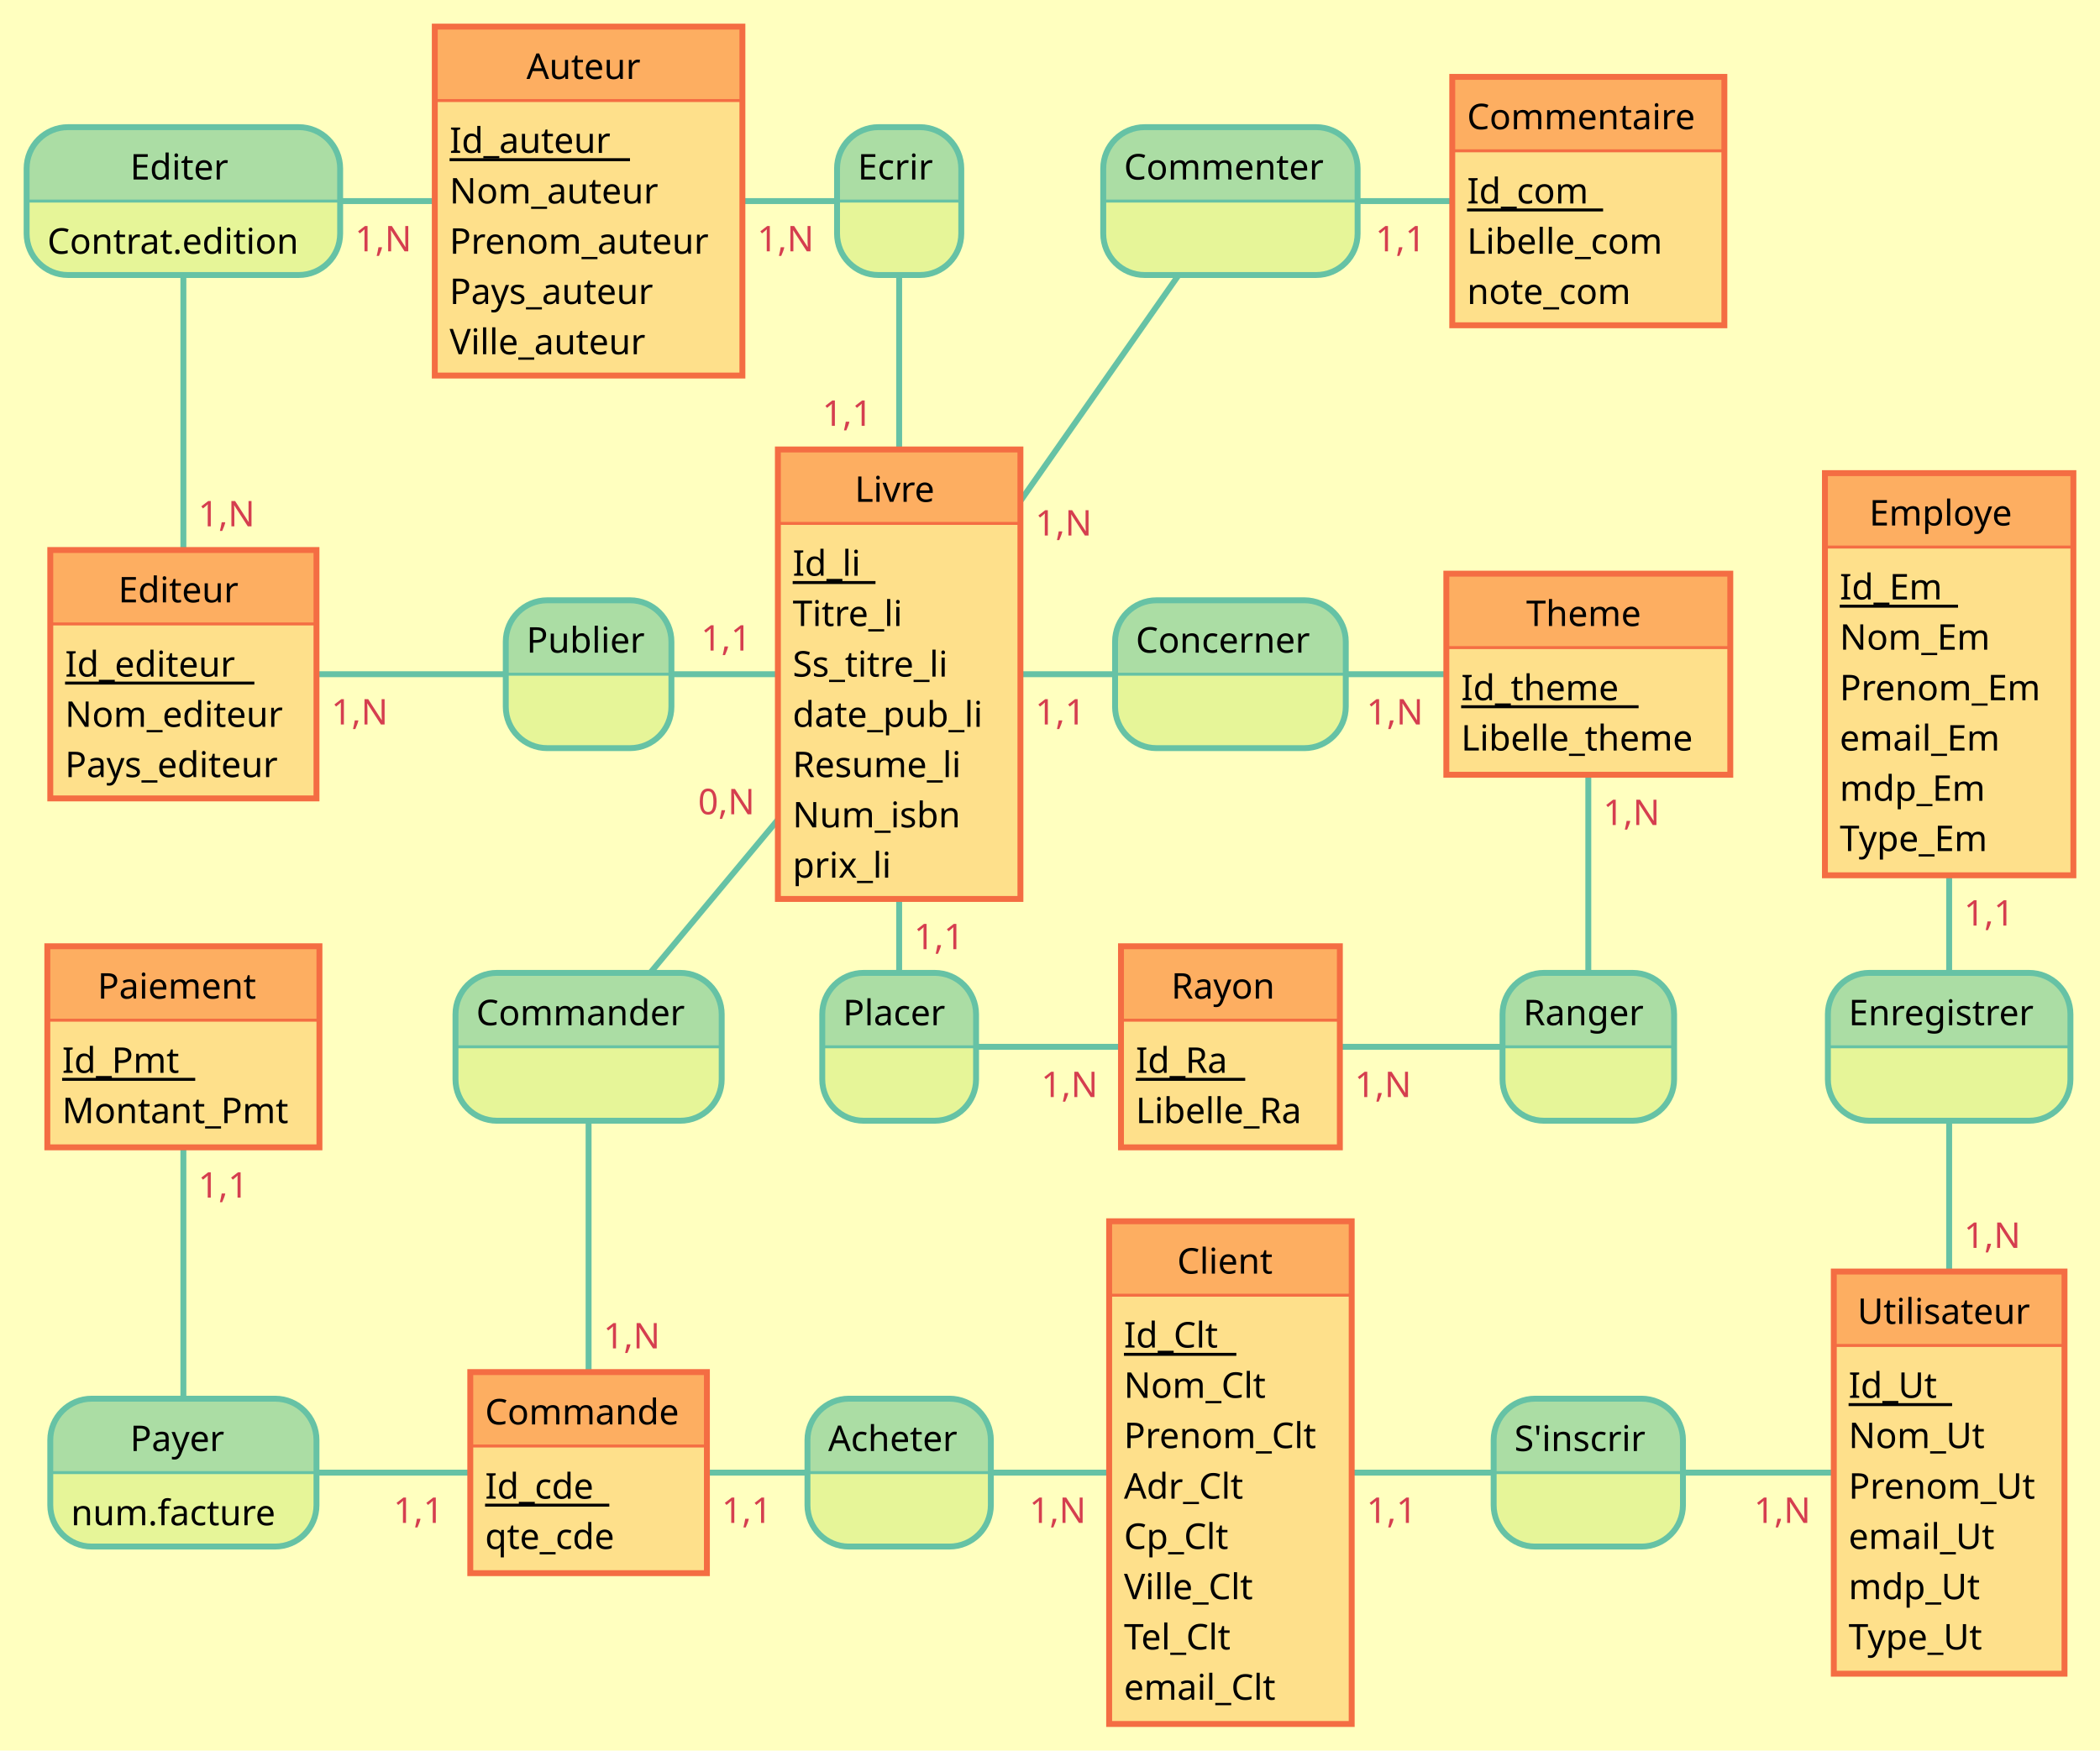
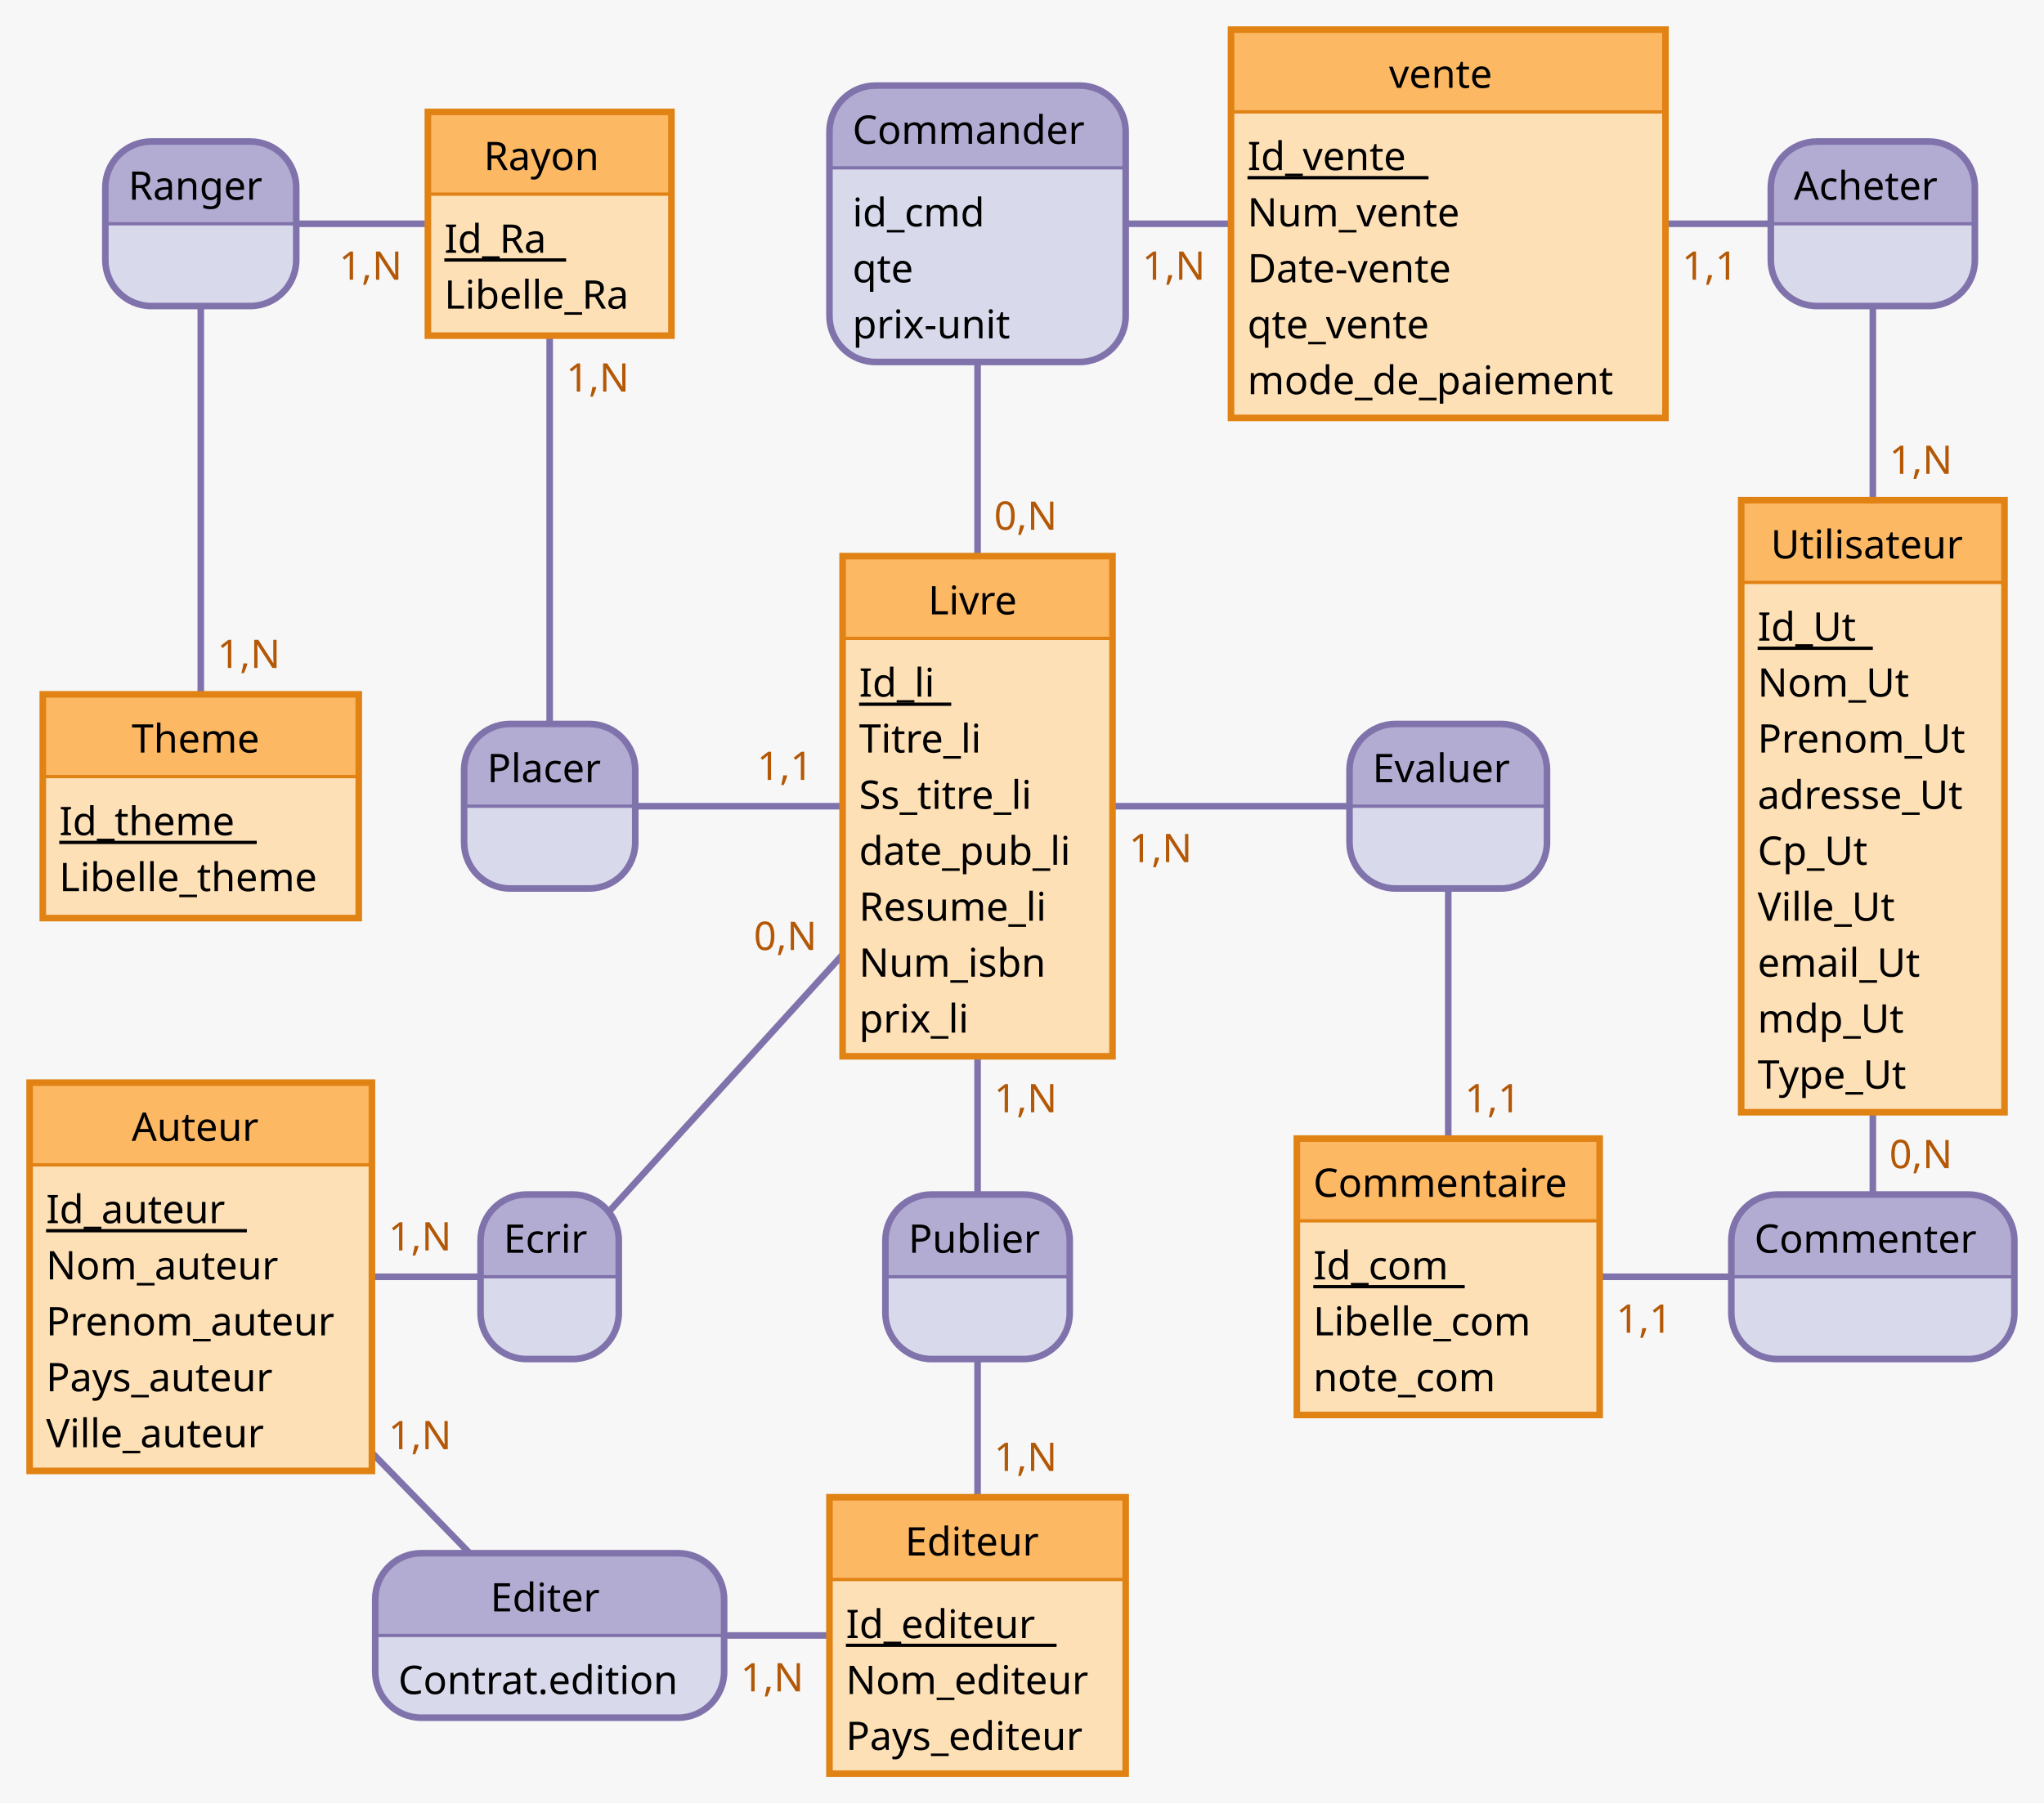
- <svg xmlns="http://www.w3.org/2000/svg" width="710" height="592" view_box="0 0 710 592">\n\n<rect id="frame" x="0" y="0" width="710" height="592" fill="#ffffbf" stroke="none" stroke-width="0" />
-   <line x1="304" y1="228" x2="199" y2="228" stroke="#66c2a5" stroke-width="2" />
-   <text x="237" y="220.0" fill="#d53e4f" font-family="Verdana" font-size="12">1,1</text>
-   <line x1="62" y1="228" x2="199" y2="228" stroke="#66c2a5" stroke-width="2" />
-   <text x="112" y="245.0" fill="#d53e4f" font-family="Verdana" font-size="12">1,N</text>
+ <svg xmlns="http://www.w3.org/2000/svg" width="621" height="548" view_box="0 0 621 548">\n\n<rect id="frame" x="0" y="0" width="621" height="548" fill="#f7f7f7" stroke="none" stroke-width="0" />
+   <line x1="297" y1="245" x2="297" y2="388" stroke="#8073ac" stroke-width="2" />
+   <text x="302.0" y="338" fill="#b35806" font-family="Verdana" font-size="12">1,N</text>
+   <line x1="297" y1="497" x2="297" y2="388" stroke="#8073ac" stroke-width="2" />
+   <text x="302.0" y="447" fill="#b35806" font-family="Verdana" font-size="12">1,N</text>
  <g id="association-Publier">
-     <path d="M 213 203 a 14 14 90 0 1 14 14 V 228 h -56 V 217 a 14 14 90 0 1 14 -14" fill="#abdda4" stroke="#abdda4" stroke-width="0" />
-     <path d="M 227 228.0 v 11 a 14 14 90 0 1 -14 14 H 185 a 14 14 90 0 1 -14 -14 V 228.0 H 56" fill="#e6f598" stroke="#e6f598" stroke-width="0" />
-     <rect x="171" y="203" width="56" height="50" fill="none" rx="14" stroke="#66c2a5" stroke-width="2" />
-     <line x1="171" y1="228" x2="227" y2="228" stroke="#66c2a5" stroke-width="1" />
-     <text x="178" y="220.7" fill="#000000" font-family="Verdana" font-size="12">Publier</text>
-   </g>
-   <line x1="416" y1="498" x2="304" y2="498" stroke="#66c2a5" stroke-width="2" />
-   <text x="348" y="515.0" fill="#d53e4f" font-family="Verdana" font-size="12">1,N</text>
-   <line x1="199" y1="498" x2="304" y2="498" stroke="#66c2a5" stroke-width="2" />
-   <text x="244" y="515.0" fill="#d53e4f" font-family="Verdana" font-size="12">1,1</text>
+     <path d="M 311 363 a 14 14 90 0 1 14 14 V 388 h -56 V 377 a 14 14 90 0 1 14 -14" fill="#b2abd2" stroke="#b2abd2" stroke-width="0" />
+     <path d="M 325 388.0 v 11 a 14 14 90 0 1 -14 14 H 283 a 14 14 90 0 1 -14 -14 V 388.0 H 56" fill="#d8daeb" stroke="#d8daeb" stroke-width="0" />
+     <rect x="269" y="363" width="56" height="50" fill="none" rx="14" stroke="#8073ac" stroke-width="2" />
+     <line x1="269" y1="388" x2="325" y2="388" stroke="#8073ac" stroke-width="1" />
+     <text x="276" y="380.7" fill="#000000" font-family="Verdana" font-size="12">Publier</text>
+   </g>
+   <line x1="569" y1="245" x2="569" y2="68" stroke="#8073ac" stroke-width="2" />
+   <text x="574.0" y="144" fill="#b35806" font-family="Verdana" font-size="12">1,N</text>
+   <line x1="440" y1="68" x2="569" y2="68" stroke="#8073ac" stroke-width="2" />
+   <text x="511" y="85.0" fill="#b35806" font-family="Verdana" font-size="12">1,1</text>
  <g id="association-Acheter">
-     <path d="M 321 473 a 14 14 90 0 1 14 14 V 498 h -62 V 487 a 14 14 90 0 1 14 -14" fill="#abdda4" stroke="#abdda4" stroke-width="0" />
-     <path d="M 335 498.0 v 11 a 14 14 90 0 1 -14 14 H 287 a 14 14 90 0 1 -14 -14 V 498.0 H 62" fill="#e6f598" stroke="#e6f598" stroke-width="0" />
-     <rect x="273" y="473" width="62" height="50" fill="none" rx="14" stroke="#66c2a5" stroke-width="2" />
-     <line x1="273" y1="498" x2="335" y2="498" stroke="#66c2a5" stroke-width="1" />
-     <text x="280" y="490.7" fill="#000000" font-family="Verdana" font-size="12">Acheter</text>
-   </g>
-   <line x1="62" y1="354" x2="62" y2="498" stroke="#66c2a5" stroke-width="2" />
-   <text x="67.0" y="405" fill="#d53e4f" font-family="Verdana" font-size="12">1,1</text>
-   <line x1="199" y1="498" x2="62" y2="498" stroke="#66c2a5" stroke-width="2" />
-   <text x="133" y="515.0" fill="#d53e4f" font-family="Verdana" font-size="12">1,1</text>
-   <g id="association-Payer">
-     <path d="M 93 473 a 14 14 90 0 1 14 14 V 498 h -90 V 487 a 14 14 90 0 1 14 -14" fill="#abdda4" stroke="#abdda4" stroke-width="0" />
-     <path d="M 107 498.0 v 11 a 14 14 90 0 1 -14 14 H 31 a 14 14 90 0 1 -14 -14 V 498.0 H 90" fill="#e6f598" stroke="#e6f598" stroke-width="0" />
-     <rect x="17" y="473" width="90" height="50" fill="none" rx="14" stroke="#66c2a5" stroke-width="2" />
-     <line x1="17" y1="498" x2="107" y2="498" stroke="#66c2a5" stroke-width="1" />
-     <text x="44" y="490.7" fill="#000000" font-family="Verdana" font-size="12">Payer</text>
-     <text x="24" y="515.8" fill="#000000" font-family="Verdana" font-size="12">num.facture</text>
-   </g>
-   <line x1="304" y1="228" x2="304" y2="354" stroke="#66c2a5" stroke-width="2" />
-   <text x="309.0" y="321" fill="#d53e4f" font-family="Verdana" font-size="12">1,1</text>
-   <line x1="416" y1="354" x2="304" y2="354" stroke="#66c2a5" stroke-width="2" />
-   <text x="352" y="371.0" fill="#d53e4f" font-family="Verdana" font-size="12">1,N</text>
+     <path d="M 586 43 a 14 14 90 0 1 14 14 V 68 h -62 V 57 a 14 14 90 0 1 14 -14" fill="#b2abd2" stroke="#b2abd2" stroke-width="0" />
+     <path d="M 600 68.0 v 11 a 14 14 90 0 1 -14 14 H 552 a 14 14 90 0 1 -14 -14 V 68.0 H 62" fill="#d8daeb" stroke="#d8daeb" stroke-width="0" />
+     <rect x="538" y="43" width="62" height="50" fill="none" rx="14" stroke="#8073ac" stroke-width="2" />
+     <line x1="538" y1="68" x2="600" y2="68" stroke="#8073ac" stroke-width="1" />
+     <text x="545" y="60.7" fill="#000000" font-family="Verdana" font-size="12">Acheter</text>
+   </g>
+   <line x1="440" y1="388" x2="440" y2="245" stroke="#8073ac" stroke-width="2" />
+   <text x="445.0" y="338" fill="#b35806" font-family="Verdana" font-size="12">1,1</text>
+   <line x1="297" y1="245" x2="440" y2="245" stroke="#8073ac" stroke-width="2" />
+   <text x="343" y="262.0" fill="#b35806" font-family="Verdana" font-size="12">1,N</text>
+   <g id="association-Evaluer">
+     <path d="M 456 220 a 14 14 90 0 1 14 14 V 245 h -60 V 234 a 14 14 90 0 1 14 -14" fill="#b2abd2" stroke="#b2abd2" stroke-width="0" />
+     <path d="M 470 245.0 v 11 a 14 14 90 0 1 -14 14 H 424 a 14 14 90 0 1 -14 -14 V 245.0 H 60" fill="#d8daeb" stroke="#d8daeb" stroke-width="0" />
+     <rect x="410" y="220" width="60" height="50" fill="none" rx="14" stroke="#8073ac" stroke-width="2" />
+     <line x1="410" y1="245" x2="470" y2="245" stroke="#8073ac" stroke-width="1" />
+     <text x="417" y="237.7" fill="#000000" font-family="Verdana" font-size="12">Evaluer</text>
+   </g>
+   <line x1="297" y1="245" x2="167" y2="245" stroke="#8073ac" stroke-width="2" />
+   <text x="230" y="237.0" fill="#b35806" font-family="Verdana" font-size="12">1,1</text>
+   <line x1="167" y1="68" x2="167" y2="245" stroke="#8073ac" stroke-width="2" />
+   <text x="172.0" y="119" fill="#b35806" font-family="Verdana" font-size="12">1,N</text>
  <g id="association-Placer">
-     <path d="M 316 329 a 14 14 90 0 1 14 14 V 354 h -52 V 343 a 14 14 90 0 1 14 -14" fill="#abdda4" stroke="#abdda4" stroke-width="0" />
-     <path d="M 330 354.0 v 11 a 14 14 90 0 1 -14 14 H 292 a 14 14 90 0 1 -14 -14 V 354.0 H 52" fill="#e6f598" stroke="#e6f598" stroke-width="0" />
-     <rect x="278" y="329" width="52" height="50" fill="none" rx="14" stroke="#66c2a5" stroke-width="2" />
-     <line x1="278" y1="354" x2="330" y2="354" stroke="#66c2a5" stroke-width="1" />
-     <text x="285" y="346.7" fill="#000000" font-family="Verdana" font-size="12">Placer</text>
-   </g>
-   <line x1="537" y1="68" x2="416" y2="68" stroke="#66c2a5" stroke-width="2" />
-   <text x="465" y="85.0" fill="#d53e4f" font-family="Verdana" font-size="12">1,1</text>
-   <line x1="304" y1="228" x2="416" y2="68" stroke="#66c2a5" stroke-width="2" />
-   <text x="350" y="181.095" fill="#d53e4f" font-family="Verdana" font-size="12">1,N</text>
+     <path d="M 179 220 a 14 14 90 0 1 14 14 V 245 h -52 V 234 a 14 14 90 0 1 14 -14" fill="#b2abd2" stroke="#b2abd2" stroke-width="0" />
+     <path d="M 193 245.0 v 11 a 14 14 90 0 1 -14 14 H 155 a 14 14 90 0 1 -14 -14 V 245.0 H 52" fill="#d8daeb" stroke="#d8daeb" stroke-width="0" />
+     <rect x="141" y="220" width="52" height="50" fill="none" rx="14" stroke="#8073ac" stroke-width="2" />
+     <line x1="141" y1="245" x2="193" y2="245" stroke="#8073ac" stroke-width="1" />
+     <text x="148" y="237.7" fill="#000000" font-family="Verdana" font-size="12">Placer</text>
+   </g>
+   <line x1="297" y1="245" x2="297" y2="68" stroke="#8073ac" stroke-width="2" />
+   <text x="302.0" y="161" fill="#b35806" font-family="Verdana" font-size="12">0,N</text>
+   <line x1="440" y1="68" x2="297" y2="68" stroke="#8073ac" stroke-width="2" />
+   <text x="347" y="85.0" fill="#b35806" font-family="Verdana" font-size="12">1,N</text>
+   <g id="association-Commander">
+     <path d="M 328 26 a 14 14 90 0 1 14 14 V 51 h -90 V 40 a 14 14 90 0 1 14 -14" fill="#b2abd2" stroke="#b2abd2" stroke-width="0" />
+     <path d="M 342 51.0 v 45 a 14 14 90 0 1 -14 14 H 266 a 14 14 90 0 1 -14 -14 V 51.0 H 90" fill="#d8daeb" stroke="#d8daeb" stroke-width="0" />
+     <rect x="252" y="26" width="90" height="84" fill="none" rx="14" stroke="#8073ac" stroke-width="2" />
+     <line x1="252" y1="51" x2="342" y2="51" stroke="#8073ac" stroke-width="1" />
+     <text x="259" y="43.7" fill="#000000" font-family="Verdana" font-size="12">Commander</text>
+     <text x="259" y="68.8" fill="#000000" font-family="Verdana" font-size="12">id_cmd</text>
+     <text x="259" y="85.8" fill="#000000" font-family="Verdana" font-size="12">qte</text>
+     <text x="259" y="102.8" fill="#000000" font-family="Verdana" font-size="12">prix-unit</text>
+   </g>
+   <line x1="61" y1="245" x2="61" y2="68" stroke="#8073ac" stroke-width="2" />
+   <text x="66.0" y="203" fill="#b35806" font-family="Verdana" font-size="12">1,N</text>
+   <line x1="167" y1="68" x2="61" y2="68" stroke="#8073ac" stroke-width="2" />
+   <text x="103" y="85.0" fill="#b35806" font-family="Verdana" font-size="12">1,N</text>
+   <g id="association-Ranger">
+     <path d="M 76 43 a 14 14 90 0 1 14 14 V 68 h -58 V 57 a 14 14 90 0 1 14 -14" fill="#b2abd2" stroke="#b2abd2" stroke-width="0" />
+     <path d="M 90 68.0 v 11 a 14 14 90 0 1 -14 14 H 46 a 14 14 90 0 1 -14 -14 V 68.0 H 58" fill="#d8daeb" stroke="#d8daeb" stroke-width="0" />
+     <rect x="32" y="43" width="58" height="50" fill="none" rx="14" stroke="#8073ac" stroke-width="2" />
+     <line x1="32" y1="68" x2="90" y2="68" stroke="#8073ac" stroke-width="1" />
+     <text x="39" y="60.7" fill="#000000" font-family="Verdana" font-size="12">Ranger</text>
+   </g>
+   <line x1="440" y1="388" x2="569" y2="388" stroke="#8073ac" stroke-width="2" />
+   <text x="491" y="405.0" fill="#b35806" font-family="Verdana" font-size="12">1,1</text>
+   <line x1="569" y1="245" x2="569" y2="388" stroke="#8073ac" stroke-width="2" />
+   <text x="574.0" y="355" fill="#b35806" font-family="Verdana" font-size="12">0,N</text>
  <g id="association-Commenter">
-     <path d="M 445 43 a 14 14 90 0 1 14 14 V 68 h -86 V 57 a 14 14 90 0 1 14 -14" fill="#abdda4" stroke="#abdda4" stroke-width="0" />
-     <path d="M 459 68.0 v 11 a 14 14 90 0 1 -14 14 H 387 a 14 14 90 0 1 -14 -14 V 68.0 H 86" fill="#e6f598" stroke="#e6f598" stroke-width="0" />
-     <rect x="373" y="43" width="86" height="50" fill="none" rx="14" stroke="#66c2a5" stroke-width="2" />
-     <line x1="373" y1="68" x2="459" y2="68" stroke="#66c2a5" stroke-width="1" />
-     <text x="380" y="60.7" fill="#000000" font-family="Verdana" font-size="12">Commenter</text>
-   </g>
-   <line x1="304" y1="228" x2="199" y2="354" stroke="#66c2a5" stroke-width="2" />
-   <text x="236" y="275.366" fill="#d53e4f" font-family="Verdana" font-size="12">0,N</text>
-   <line x1="199" y1="498" x2="199" y2="354" stroke="#66c2a5" stroke-width="2" />
-   <text x="204.0" y="456" fill="#d53e4f" font-family="Verdana" font-size="12">1,N</text>
-   <g id="association-Commander">
-     <path d="M 230 329 a 14 14 90 0 1 14 14 V 354 h -90 V 343 a 14 14 90 0 1 14 -14" fill="#abdda4" stroke="#abdda4" stroke-width="0" />
-     <path d="M 244 354.0 v 11 a 14 14 90 0 1 -14 14 H 168 a 14 14 90 0 1 -14 -14 V 354.0 H 90" fill="#e6f598" stroke="#e6f598" stroke-width="0" />
-     <rect x="154" y="329" width="90" height="50" fill="none" rx="14" stroke="#66c2a5" stroke-width="2" />
-     <line x1="154" y1="354" x2="244" y2="354" stroke="#66c2a5" stroke-width="1" />
-     <text x="161" y="346.7" fill="#000000" font-family="Verdana" font-size="12">Commander</text>
-   </g>
-   <line x1="537" y1="228" x2="537" y2="354" stroke="#66c2a5" stroke-width="2" />
-   <text x="542.0" y="279" fill="#d53e4f" font-family="Verdana" font-size="12">1,N</text>
-   <line x1="416" y1="354" x2="537" y2="354" stroke="#66c2a5" stroke-width="2" />
-   <text x="458" y="371.0" fill="#d53e4f" font-family="Verdana" font-size="12">1,N</text>
-   <g id="association-Ranger">
-     <path d="M 552 329 a 14 14 90 0 1 14 14 V 354 h -58 V 343 a 14 14 90 0 1 14 -14" fill="#abdda4" stroke="#abdda4" stroke-width="0" />
-     <path d="M 566 354.0 v 11 a 14 14 90 0 1 -14 14 H 522 a 14 14 90 0 1 -14 -14 V 354.0 H 58" fill="#e6f598" stroke="#e6f598" stroke-width="0" />
-     <rect x="508" y="329" width="58" height="50" fill="none" rx="14" stroke="#66c2a5" stroke-width="2" />
-     <line x1="508" y1="354" x2="566" y2="354" stroke="#66c2a5" stroke-width="1" />
-     <text x="515" y="346.7" fill="#000000" font-family="Verdana" font-size="12">Ranger</text>
-   </g>
-   <line x1="416" y1="498" x2="537" y2="498" stroke="#66c2a5" stroke-width="2" />
-   <text x="462" y="515.0" fill="#d53e4f" font-family="Verdana" font-size="12">1,1</text>
-   <line x1="659" y1="498" x2="537" y2="498" stroke="#66c2a5" stroke-width="2" />
-   <text x="593" y="515.0" fill="#d53e4f" font-family="Verdana" font-size="12">1,N</text>
-   <g id="association-S'inscrir">
-     <path d="M 555 473 a 14 14 90 0 1 14 14 V 498 h -64 V 487 a 14 14 90 0 1 14 -14" fill="#abdda4" stroke="#abdda4" stroke-width="0" />
-     <path d="M 569 498.0 v 11 a 14 14 90 0 1 -14 14 H 519 a 14 14 90 0 1 -14 -14 V 498.0 H 64" fill="#e6f598" stroke="#e6f598" stroke-width="0" />
-     <rect x="505" y="473" width="64" height="50" fill="none" rx="14" stroke="#66c2a5" stroke-width="2" />
-     <line x1="505" y1="498" x2="569" y2="498" stroke="#66c2a5" stroke-width="1" />
-     <text x="512" y="490.7" fill="#000000" font-family="Verdana" font-size="12">S'inscrir</text>
-   </g>
-   <line x1="199" y1="68" x2="304" y2="68" stroke="#66c2a5" stroke-width="2" />
-   <text x="256" y="85.0" fill="#d53e4f" font-family="Verdana" font-size="12">1,N</text>
-   <line x1="304" y1="228" x2="304" y2="68" stroke="#66c2a5" stroke-width="2" />
-   <text x="278.0" y="144" fill="#d53e4f" font-family="Verdana" font-size="12">1,1</text>
+     <path d="M 598 363 a 14 14 90 0 1 14 14 V 388 h -86 V 377 a 14 14 90 0 1 14 -14" fill="#b2abd2" stroke="#b2abd2" stroke-width="0" />
+     <path d="M 612 388.0 v 11 a 14 14 90 0 1 -14 14 H 540 a 14 14 90 0 1 -14 -14 V 388.0 H 86" fill="#d8daeb" stroke="#d8daeb" stroke-width="0" />
+     <rect x="526" y="363" width="86" height="50" fill="none" rx="14" stroke="#8073ac" stroke-width="2" />
+     <line x1="526" y1="388" x2="612" y2="388" stroke="#8073ac" stroke-width="1" />
+     <text x="533" y="380.7" fill="#000000" font-family="Verdana" font-size="12">Commenter</text>
+   </g>
+   <line x1="61" y1="388" x2="167" y2="388" stroke="#8073ac" stroke-width="2" />
+   <text x="118" y="380.0" fill="#b35806" font-family="Verdana" font-size="12">1,N</text>
+   <line x1="297" y1="245" x2="167" y2="388" stroke="#8073ac" stroke-width="2" />
+   <text x="229" y="288.695" fill="#b35806" font-family="Verdana" font-size="12">0,N</text>
  <g id="association-Ecrir">
-     <path d="M 311 43 a 14 14 90 0 1 14 14 V 68 h -42 V 57 a 14 14 90 0 1 14 -14" fill="#abdda4" stroke="#abdda4" stroke-width="0" />
-     <path d="M 325 68.0 v 11 a 14 14 90 0 1 -14 14 H 297 a 14 14 90 0 1 -14 -14 V 68.0 H 42" fill="#e6f598" stroke="#e6f598" stroke-width="0" />
-     <rect x="283" y="43" width="42" height="50" fill="none" rx="14" stroke="#66c2a5" stroke-width="2" />
-     <line x1="283" y1="68" x2="325" y2="68" stroke="#66c2a5" stroke-width="1" />
-     <text x="290" y="60.7" fill="#000000" font-family="Verdana" font-size="12">Ecrir</text>
-   </g>
-   <line x1="62" y1="228" x2="62" y2="68" stroke="#66c2a5" stroke-width="2" />
-   <text x="67.0" y="178" fill="#d53e4f" font-family="Verdana" font-size="12">1,N</text>
-   <line x1="199" y1="68" x2="62" y2="68" stroke="#66c2a5" stroke-width="2" />
-   <text x="120" y="85.0" fill="#d53e4f" font-family="Verdana" font-size="12">1,N</text>
+     <path d="M 174 363 a 14 14 90 0 1 14 14 V 388 h -42 V 377 a 14 14 90 0 1 14 -14" fill="#b2abd2" stroke="#b2abd2" stroke-width="0" />
+     <path d="M 188 388.0 v 11 a 14 14 90 0 1 -14 14 H 160 a 14 14 90 0 1 -14 -14 V 388.0 H 42" fill="#d8daeb" stroke="#d8daeb" stroke-width="0" />
+     <rect x="146" y="363" width="42" height="50" fill="none" rx="14" stroke="#8073ac" stroke-width="2" />
+     <line x1="146" y1="388" x2="188" y2="388" stroke="#8073ac" stroke-width="1" />
+     <text x="153" y="380.7" fill="#000000" font-family="Verdana" font-size="12">Ecrir</text>
+   </g>
+   <line x1="297" y1="497" x2="167" y2="497" stroke="#8073ac" stroke-width="2" />
+   <text x="225" y="514.0" fill="#b35806" font-family="Verdana" font-size="12">1,N</text>
+   <line x1="61" y1="388" x2="167" y2="497" stroke="#8073ac" stroke-width="2" />
+   <text x="118" y="440.403" fill="#b35806" font-family="Verdana" font-size="12">1,N</text>
  <g id="association-Editer">
-     <path d="M 101 43 a 14 14 90 0 1 14 14 V 68 h -106 V 57 a 14 14 90 0 1 14 -14" fill="#abdda4" stroke="#abdda4" stroke-width="0" />
-     <path d="M 115 68.0 v 11 a 14 14 90 0 1 -14 14 H 23 a 14 14 90 0 1 -14 -14 V 68.0 H 106" fill="#e6f598" stroke="#e6f598" stroke-width="0" />
-     <rect x="9" y="43" width="106" height="50" fill="none" rx="14" stroke="#66c2a5" stroke-width="2" />
-     <line x1="9" y1="68" x2="115" y2="68" stroke="#66c2a5" stroke-width="1" />
-     <text x="44" y="60.7" fill="#000000" font-family="Verdana" font-size="12">Editer</text>
-     <text x="16" y="85.8" fill="#000000" font-family="Verdana" font-size="12">Contrat.edition</text>
-   </g>
-   <line x1="659" y1="228" x2="659" y2="354" stroke="#66c2a5" stroke-width="2" />
-   <text x="664.0" y="313" fill="#d53e4f" font-family="Verdana" font-size="12">1,1</text>
-   <line x1="659" y1="498" x2="659" y2="354" stroke="#66c2a5" stroke-width="2" />
-   <text x="664.0" y="422" fill="#d53e4f" font-family="Verdana" font-size="12">1,N</text>
-   <g id="association-Enregistrer">
-     <path d="M 686 329 a 14 14 90 0 1 14 14 V 354 h -82 V 343 a 14 14 90 0 1 14 -14" fill="#abdda4" stroke="#abdda4" stroke-width="0" />
-     <path d="M 700 354.0 v 11 a 14 14 90 0 1 -14 14 H 632 a 14 14 90 0 1 -14 -14 V 354.0 H 82" fill="#e6f598" stroke="#e6f598" stroke-width="0" />
-     <rect x="618" y="329" width="82" height="50" fill="none" rx="14" stroke="#66c2a5" stroke-width="2" />
-     <line x1="618" y1="354" x2="700" y2="354" stroke="#66c2a5" stroke-width="1" />
-     <text x="625" y="346.7" fill="#000000" font-family="Verdana" font-size="12">Enregistrer</text>
-   </g>
-   <line x1="304" y1="228" x2="416" y2="228" stroke="#66c2a5" stroke-width="2" />
-   <text x="350" y="245.0" fill="#d53e4f" font-family="Verdana" font-size="12">1,1</text>
-   <line x1="537" y1="228" x2="416" y2="228" stroke="#66c2a5" stroke-width="2" />
-   <text x="462" y="245.0" fill="#d53e4f" font-family="Verdana" font-size="12">1,N</text>
-   <g id="association-Concerner">
-     <path d="M 441 203 a 14 14 90 0 1 14 14 V 228 h -78 V 217 a 14 14 90 0 1 14 -14" fill="#abdda4" stroke="#abdda4" stroke-width="0" />
-     <path d="M 455 228.0 v 11 a 14 14 90 0 1 -14 14 H 391 a 14 14 90 0 1 -14 -14 V 228.0 H 78" fill="#e6f598" stroke="#e6f598" stroke-width="0" />
-     <rect x="377" y="203" width="78" height="50" fill="none" rx="14" stroke="#66c2a5" stroke-width="2" />
-     <line x1="377" y1="228" x2="455" y2="228" stroke="#66c2a5" stroke-width="1" />
-     <text x="384" y="220.7" fill="#000000" font-family="Verdana" font-size="12">Concerner</text>
-   </g>
-   <g id="entity-Employe">
-     <g id="frame-Employe">
-       <rect x="617" y="160" width="84" height="25" fill="#fdae61" stroke="#fdae61" stroke-width="0" />
-       <rect x="617" y="185.0" width="84" height="111" fill="#fee08b" stroke="#fee08b" stroke-width="0" />
-       <rect x="617" y="160" width="84" height="136" fill="none" stroke="#f46d43" stroke-width="2" />
-       <line x1="617" y1="185" x2="701" y2="185" stroke="#f46d43" stroke-width="1" />
-     </g>
-     <text x="632" y="177.7" fill="#000000" font-family="Verdana" font-size="12">Employe</text>
-     <text x="622" y="202.7" fill="#000000" font-family="Verdana" font-size="12">Id_Em</text>
-     <line x1="622" y1="205" x2="662" y2="205" stroke="#000000" stroke-width="1" />
-     <text x="622" y="219.7" fill="#000000" font-family="Verdana" font-size="12">Nom_Em</text>
-     <text x="622" y="236.8" fill="#000000" font-family="Verdana" font-size="12">Prenom_Em</text>
-     <text x="622" y="253.8" fill="#000000" font-family="Verdana" font-size="12">email_Em</text>
-     <text x="622" y="270.8" fill="#000000" font-family="Verdana" font-size="12">mdp_Em</text>
-     <text x="622" y="287.8" fill="#000000" font-family="Verdana" font-size="12">Type_Em</text>
+     <path d="M 206 472 a 14 14 90 0 1 14 14 V 497 h -106 V 486 a 14 14 90 0 1 14 -14" fill="#b2abd2" stroke="#b2abd2" stroke-width="0" />
+     <path d="M 220 497.0 v 11 a 14 14 90 0 1 -14 14 H 128 a 14 14 90 0 1 -14 -14 V 497.0 H 106" fill="#d8daeb" stroke="#d8daeb" stroke-width="0" />
+     <rect x="114" y="472" width="106" height="50" fill="none" rx="14" stroke="#8073ac" stroke-width="2" />
+     <line x1="114" y1="497" x2="220" y2="497" stroke="#8073ac" stroke-width="1" />
+     <text x="149" y="489.7" fill="#000000" font-family="Verdana" font-size="12">Editer</text>
+     <text x="121" y="514.8" fill="#000000" font-family="Verdana" font-size="12">Contrat.edition</text>
  </g>
  <g id="entity-Utilisateur">
    <g id="frame-Utilisateur">
-       <rect x="620" y="430" width="78" height="25" fill="#fdae61" stroke="#fdae61" stroke-width="0" />
-       <rect x="620" y="455.0" width="78" height="111" fill="#fee08b" stroke="#fee08b" stroke-width="0" />
-       <rect x="620" y="430" width="78" height="136" fill="none" stroke="#f46d43" stroke-width="2" />
-       <line x1="620" y1="455" x2="698" y2="455" stroke="#f46d43" stroke-width="1" />
-     </g>
-     <text x="628" y="447.7" fill="#000000" font-family="Verdana" font-size="12">Utilisateur</text>
-     <text x="625" y="472.7" fill="#000000" font-family="Verdana" font-size="12">Id_Ut</text>
-     <line x1="625" y1="475" x2="660" y2="475" stroke="#000000" stroke-width="1" />
-     <text x="625" y="489.7" fill="#000000" font-family="Verdana" font-size="12">Nom_Ut</text>
-     <text x="625" y="506.8" fill="#000000" font-family="Verdana" font-size="12">Prenom_Ut</text>
-     <text x="625" y="523.8" fill="#000000" font-family="Verdana" font-size="12">email_Ut</text>
-     <text x="625" y="540.8" fill="#000000" font-family="Verdana" font-size="12">mdp_Ut</text>
-     <text x="625" y="557.8" fill="#000000" font-family="Verdana" font-size="12">Type_Ut</text>
+       <rect x="529" y="152" width="80" height="25" fill="#fdb863" stroke="#fdb863" stroke-width="0" />
+       <rect x="529" y="177.0" width="80" height="161" fill="#fee0b6" stroke="#fee0b6" stroke-width="0" />
+       <rect x="529" y="152" width="80" height="186" fill="none" stroke="#e08214" stroke-width="2" />
+       <line x1="529" y1="177" x2="609" y2="177" stroke="#e08214" stroke-width="1" />
+     </g>
+     <text x="538" y="169.7" fill="#000000" font-family="Verdana" font-size="12">Utilisateur</text>
+     <text x="534" y="194.7" fill="#000000" font-family="Verdana" font-size="12">Id_Ut</text>
+     <line x1="534" y1="197" x2="569" y2="197" stroke="#000000" stroke-width="1" />
+     <text x="534" y="211.7" fill="#000000" font-family="Verdana" font-size="12">Nom_Ut</text>
+     <text x="534" y="228.7" fill="#000000" font-family="Verdana" font-size="12">Prenom_Ut</text>
+     <text x="534" y="245.8" fill="#000000" font-family="Verdana" font-size="12">adresse_Ut</text>
+     <text x="534" y="262.8" fill="#000000" font-family="Verdana" font-size="12">Cp_Ut</text>
+     <text x="534" y="279.8" fill="#000000" font-family="Verdana" font-size="12">Ville_Ut</text>
+     <text x="534" y="296.8" fill="#000000" font-family="Verdana" font-size="12">email_Ut</text>
+     <text x="534" y="313.8" fill="#000000" font-family="Verdana" font-size="12">mdp_Ut</text>
+     <text x="534" y="330.8" fill="#000000" font-family="Verdana" font-size="12">Type_Ut</text>
  </g>
  <g id="entity-Livre">
    <g id="frame-Livre">
-       <rect x="263" y="152" width="82" height="25" fill="#fdae61" stroke="#fdae61" stroke-width="0" />
-       <rect x="263" y="177.0" width="82" height="127" fill="#fee08b" stroke="#fee08b" stroke-width="0" />
-       <rect x="263" y="152" width="82" height="152" fill="none" stroke="#f46d43" stroke-width="2" />
-       <line x1="263" y1="177" x2="345" y2="177" stroke="#f46d43" stroke-width="1" />
-     </g>
-     <text x="289" y="169.7" fill="#000000" font-family="Verdana" font-size="12">Livre</text>
-     <text x="268" y="194.7" fill="#000000" font-family="Verdana" font-size="12">Id_li</text>
-     <line x1="268" y1="197" x2="296" y2="197" stroke="#000000" stroke-width="1" />
-     <text x="268" y="211.7" fill="#000000" font-family="Verdana" font-size="12">Titre_li</text>
-     <text x="268" y="228.8" fill="#000000" font-family="Verdana" font-size="12">Ss_titre_li</text>
-     <text x="268" y="245.8" fill="#000000" font-family="Verdana" font-size="12">date_pub_li</text>
-     <text x="268" y="262.8" fill="#000000" font-family="Verdana" font-size="12">Resume_li</text>
-     <text x="268" y="279.8" fill="#000000" font-family="Verdana" font-size="12">Num_isbn</text>
-     <text x="268" y="296.8" fill="#000000" font-family="Verdana" font-size="12">prix_li</text>
+       <rect x="256" y="169" width="82" height="25" fill="#fdb863" stroke="#fdb863" stroke-width="0" />
+       <rect x="256" y="194.0" width="82" height="127" fill="#fee0b6" stroke="#fee0b6" stroke-width="0" />
+       <rect x="256" y="169" width="82" height="152" fill="none" stroke="#e08214" stroke-width="2" />
+       <line x1="256" y1="194" x2="338" y2="194" stroke="#e08214" stroke-width="1" />
+     </g>
+     <text x="282" y="186.7" fill="#000000" font-family="Verdana" font-size="12">Livre</text>
+     <text x="261" y="211.7" fill="#000000" font-family="Verdana" font-size="12">Id_li</text>
+     <line x1="261" y1="214" x2="289" y2="214" stroke="#000000" stroke-width="1" />
+     <text x="261" y="228.7" fill="#000000" font-family="Verdana" font-size="12">Titre_li</text>
+     <text x="261" y="245.8" fill="#000000" font-family="Verdana" font-size="12">Ss_titre_li</text>
+     <text x="261" y="262.8" fill="#000000" font-family="Verdana" font-size="12">date_pub_li</text>
+     <text x="261" y="279.8" fill="#000000" font-family="Verdana" font-size="12">Resume_li</text>
+     <text x="261" y="296.8" fill="#000000" font-family="Verdana" font-size="12">Num_isbn</text>
+     <text x="261" y="313.8" fill="#000000" font-family="Verdana" font-size="12">prix_li</text>
  </g>
  <g id="entity-Commentaire">
    <g id="frame-Commentaire">
-       <rect x="491" y="26" width="92" height="25" fill="#fdae61" stroke="#fdae61" stroke-width="0" />
-       <rect x="491" y="51.0" width="92" height="59" fill="#fee08b" stroke="#fee08b" stroke-width="0" />
-       <rect x="491" y="26" width="92" height="84" fill="none" stroke="#f46d43" stroke-width="2" />
-       <line x1="491" y1="51" x2="583" y2="51" stroke="#f46d43" stroke-width="1" />
-     </g>
-     <text x="496" y="43.7" fill="#000000" font-family="Verdana" font-size="12">Commentaire</text>
-     <text x="496" y="68.8" fill="#000000" font-family="Verdana" font-size="12">Id_com</text>
-     <line x1="496" y1="71" x2="542" y2="71" stroke="#000000" stroke-width="1" />
-     <text x="496" y="85.8" fill="#000000" font-family="Verdana" font-size="12">Libelle_com</text>
-     <text x="496" y="102.8" fill="#000000" font-family="Verdana" font-size="12">note_com</text>
+       <rect x="394" y="346" width="92" height="25" fill="#fdb863" stroke="#fdb863" stroke-width="0" />
+       <rect x="394" y="371.0" width="92" height="59" fill="#fee0b6" stroke="#fee0b6" stroke-width="0" />
+       <rect x="394" y="346" width="92" height="84" fill="none" stroke="#e08214" stroke-width="2" />
+       <line x1="394" y1="371" x2="486" y2="371" stroke="#e08214" stroke-width="1" />
+     </g>
+     <text x="399" y="363.7" fill="#000000" font-family="Verdana" font-size="12">Commentaire</text>
+     <text x="399" y="388.8" fill="#000000" font-family="Verdana" font-size="12">Id_com</text>
+     <line x1="399" y1="391" x2="445" y2="391" stroke="#000000" stroke-width="1" />
+     <text x="399" y="405.8" fill="#000000" font-family="Verdana" font-size="12">Libelle_com</text>
+     <text x="399" y="422.8" fill="#000000" font-family="Verdana" font-size="12">note_com</text>
+   </g>
+   <g id="entity-vente">
+     <g id="frame-vente">
+       <rect x="374" y="9" width="132" height="25" fill="#fdb863" stroke="#fdb863" stroke-width="0" />
+       <rect x="374" y="34.0" width="132" height="93" fill="#fee0b6" stroke="#fee0b6" stroke-width="0" />
+       <rect x="374" y="9" width="132" height="118" fill="none" stroke="#e08214" stroke-width="2" />
+       <line x1="374" y1="34" x2="506" y2="34" stroke="#e08214" stroke-width="1" />
+     </g>
+     <text x="422" y="26.7" fill="#000000" font-family="Verdana" font-size="12">vente</text>
+     <text x="379" y="51.7" fill="#000000" font-family="Verdana" font-size="12">Id_vente</text>
+     <line x1="379" y1="54" x2="434" y2="54" stroke="#000000" stroke-width="1" />
+     <text x="379" y="68.8" fill="#000000" font-family="Verdana" font-size="12">Num_vente</text>
+     <text x="379" y="85.8" fill="#000000" font-family="Verdana" font-size="12">Date-vente</text>
+     <text x="379" y="102.8" fill="#000000" font-family="Verdana" font-size="12">qte_vente</text>
+     <text x="379" y="119.8" fill="#000000" font-family="Verdana" font-size="12">mode_de_paiement</text>
  </g>
  <g id="entity-Theme">
    <g id="frame-Theme">
-       <rect x="489" y="194" width="96" height="25" fill="#fdae61" stroke="#fdae61" stroke-width="0" />
-       <rect x="489" y="219.0" width="96" height="43" fill="#fee08b" stroke="#fee08b" stroke-width="0" />
-       <rect x="489" y="194" width="96" height="68" fill="none" stroke="#f46d43" stroke-width="2" />
-       <line x1="489" y1="219" x2="585" y2="219" stroke="#f46d43" stroke-width="1" />
-     </g>
-     <text x="516" y="211.7" fill="#000000" font-family="Verdana" font-size="12">Theme</text>
-     <text x="494" y="236.8" fill="#000000" font-family="Verdana" font-size="12">Id_theme</text>
-     <line x1="494" y1="239" x2="554" y2="239" stroke="#000000" stroke-width="1" />
-     <text x="494" y="253.8" fill="#000000" font-family="Verdana" font-size="12">Libelle_theme</text>
-   </g>
-   <g id="entity-Client">
-     <g id="frame-Client">
-       <rect x="375" y="413" width="82" height="25" fill="#fdae61" stroke="#fdae61" stroke-width="0" />
-       <rect x="375" y="438.0" width="82" height="145" fill="#fee08b" stroke="#fee08b" stroke-width="0" />
-       <rect x="375" y="413" width="82" height="170" fill="none" stroke="#f46d43" stroke-width="2" />
-       <line x1="375" y1="438" x2="457" y2="438" stroke="#f46d43" stroke-width="1" />
-     </g>
-     <text x="398" y="430.7" fill="#000000" font-family="Verdana" font-size="12">Client</text>
-     <text x="380" y="455.7" fill="#000000" font-family="Verdana" font-size="12">Id_Clt</text>
-     <line x1="380" y1="458" x2="418" y2="458" stroke="#000000" stroke-width="1" />
-     <text x="380" y="472.7" fill="#000000" font-family="Verdana" font-size="12">Nom_Clt</text>
-     <text x="380" y="489.7" fill="#000000" font-family="Verdana" font-size="12">Prenom_Clt</text>
-     <text x="380" y="506.8" fill="#000000" font-family="Verdana" font-size="12">Adr_Clt</text>
-     <text x="380" y="523.8" fill="#000000" font-family="Verdana" font-size="12">Cp_Clt</text>
-     <text x="380" y="540.8" fill="#000000" font-family="Verdana" font-size="12">Ville_Clt</text>
-     <text x="380" y="557.8" fill="#000000" font-family="Verdana" font-size="12">Tel_Clt</text>
-     <text x="380" y="574.8" fill="#000000" font-family="Verdana" font-size="12">email_Clt</text>
+       <rect x="13" y="211" width="96" height="25" fill="#fdb863" stroke="#fdb863" stroke-width="0" />
+       <rect x="13" y="236.0" width="96" height="43" fill="#fee0b6" stroke="#fee0b6" stroke-width="0" />
+       <rect x="13" y="211" width="96" height="68" fill="none" stroke="#e08214" stroke-width="2" />
+       <line x1="13" y1="236" x2="109" y2="236" stroke="#e08214" stroke-width="1" />
+     </g>
+     <text x="40" y="228.7" fill="#000000" font-family="Verdana" font-size="12">Theme</text>
+     <text x="18" y="253.8" fill="#000000" font-family="Verdana" font-size="12">Id_theme</text>
+     <line x1="18" y1="256" x2="78" y2="256" stroke="#000000" stroke-width="1" />
+     <text x="18" y="270.8" fill="#000000" font-family="Verdana" font-size="12">Libelle_theme</text>
  </g>
  <g id="entity-Auteur">
    <g id="frame-Auteur">
-       <rect x="147" y="9" width="104" height="25" fill="#fdae61" stroke="#fdae61" stroke-width="0" />
-       <rect x="147" y="34.0" width="104" height="93" fill="#fee08b" stroke="#fee08b" stroke-width="0" />
-       <rect x="147" y="9" width="104" height="118" fill="none" stroke="#f46d43" stroke-width="2" />
-       <line x1="147" y1="34" x2="251" y2="34" stroke="#f46d43" stroke-width="1" />
-     </g>
-     <text x="178" y="26.7" fill="#000000" font-family="Verdana" font-size="12">Auteur</text>
-     <text x="152" y="51.7" fill="#000000" font-family="Verdana" font-size="12">Id_auteur</text>
-     <line x1="152" y1="54" x2="213" y2="54" stroke="#000000" stroke-width="1" />
-     <text x="152" y="68.8" fill="#000000" font-family="Verdana" font-size="12">Nom_auteur</text>
-     <text x="152" y="85.8" fill="#000000" font-family="Verdana" font-size="12">Prenom_auteur</text>
-     <text x="152" y="102.8" fill="#000000" font-family="Verdana" font-size="12">Pays_auteur</text>
-     <text x="152" y="119.8" fill="#000000" font-family="Verdana" font-size="12">Ville_auteur</text>
+       <rect x="9" y="329" width="104" height="25" fill="#fdb863" stroke="#fdb863" stroke-width="0" />
+       <rect x="9" y="354.0" width="104" height="93" fill="#fee0b6" stroke="#fee0b6" stroke-width="0" />
+       <rect x="9" y="329" width="104" height="118" fill="none" stroke="#e08214" stroke-width="2" />
+       <line x1="9" y1="354" x2="113" y2="354" stroke="#e08214" stroke-width="1" />
+     </g>
+     <text x="40" y="346.7" fill="#000000" font-family="Verdana" font-size="12">Auteur</text>
+     <text x="14" y="371.7" fill="#000000" font-family="Verdana" font-size="12">Id_auteur</text>
+     <line x1="14" y1="374" x2="75" y2="374" stroke="#000000" stroke-width="1" />
+     <text x="14" y="388.8" fill="#000000" font-family="Verdana" font-size="12">Nom_auteur</text>
+     <text x="14" y="405.8" fill="#000000" font-family="Verdana" font-size="12">Prenom_auteur</text>
+     <text x="14" y="422.8" fill="#000000" font-family="Verdana" font-size="12">Pays_auteur</text>
+     <text x="14" y="439.8" fill="#000000" font-family="Verdana" font-size="12">Ville_auteur</text>
  </g>
  <g id="entity-Editeur">
    <g id="frame-Editeur">
-       <rect x="17" y="186" width="90" height="25" fill="#fdae61" stroke="#fdae61" stroke-width="0" />
-       <rect x="17" y="211.0" width="90" height="59" fill="#fee08b" stroke="#fee08b" stroke-width="0" />
-       <rect x="17" y="186" width="90" height="84" fill="none" stroke="#f46d43" stroke-width="2" />
-       <line x1="17" y1="211" x2="107" y2="211" stroke="#f46d43" stroke-width="1" />
-     </g>
-     <text x="40" y="203.7" fill="#000000" font-family="Verdana" font-size="12">Editeur</text>
-     <text x="22" y="228.8" fill="#000000" font-family="Verdana" font-size="12">Id_editeur</text>
-     <line x1="22" y1="231" x2="86" y2="231" stroke="#000000" stroke-width="1" />
-     <text x="22" y="245.8" fill="#000000" font-family="Verdana" font-size="12">Nom_editeur</text>
-     <text x="22" y="262.8" fill="#000000" font-family="Verdana" font-size="12">Pays_editeur</text>
-   </g>
-   <g id="entity-Commande">
-     <g id="frame-Commande">
-       <rect x="159" y="464" width="80" height="25" fill="#fdae61" stroke="#fdae61" stroke-width="0" />
-       <rect x="159" y="489.0" width="80" height="43" fill="#fee08b" stroke="#fee08b" stroke-width="0" />
-       <rect x="159" y="464" width="80" height="68" fill="none" stroke="#f46d43" stroke-width="2" />
-       <line x1="159" y1="489" x2="239" y2="489" stroke="#f46d43" stroke-width="1" />
-     </g>
-     <text x="164" y="481.7" fill="#000000" font-family="Verdana" font-size="12">Commande</text>
-     <text x="164" y="506.8" fill="#000000" font-family="Verdana" font-size="12">Id_cde</text>
-     <line x1="164" y1="509" x2="206" y2="509" stroke="#000000" stroke-width="1" />
-     <text x="164" y="523.8" fill="#000000" font-family="Verdana" font-size="12">qte_cde</text>
+       <rect x="252" y="455" width="90" height="25" fill="#fdb863" stroke="#fdb863" stroke-width="0" />
+       <rect x="252" y="480.0" width="90" height="59" fill="#fee0b6" stroke="#fee0b6" stroke-width="0" />
+       <rect x="252" y="455" width="90" height="84" fill="none" stroke="#e08214" stroke-width="2" />
+       <line x1="252" y1="480" x2="342" y2="480" stroke="#e08214" stroke-width="1" />
+     </g>
+     <text x="275" y="472.7" fill="#000000" font-family="Verdana" font-size="12">Editeur</text>
+     <text x="257" y="497.8" fill="#000000" font-family="Verdana" font-size="12">Id_editeur</text>
+     <line x1="257" y1="500" x2="321" y2="500" stroke="#000000" stroke-width="1" />
+     <text x="257" y="514.8" fill="#000000" font-family="Verdana" font-size="12">Nom_editeur</text>
+     <text x="257" y="531.8" fill="#000000" font-family="Verdana" font-size="12">Pays_editeur</text>
  </g>
  <g id="entity-Rayon">
    <g id="frame-Rayon">
-       <rect x="379" y="320" width="74" height="25" fill="#fdae61" stroke="#fdae61" stroke-width="0" />
-       <rect x="379" y="345.0" width="74" height="43" fill="#fee08b" stroke="#fee08b" stroke-width="0" />
-       <rect x="379" y="320" width="74" height="68" fill="none" stroke="#f46d43" stroke-width="2" />
-       <line x1="379" y1="345" x2="453" y2="345" stroke="#f46d43" stroke-width="1" />
-     </g>
-     <text x="396" y="337.7" fill="#000000" font-family="Verdana" font-size="12">Rayon</text>
-     <text x="384" y="362.8" fill="#000000" font-family="Verdana" font-size="12">Id_Ra</text>
-     <line x1="384" y1="365" x2="421" y2="365" stroke="#000000" stroke-width="1" />
-     <text x="384" y="379.8" fill="#000000" font-family="Verdana" font-size="12">Libelle_Ra</text>
-   </g>
-   <g id="entity-Paiement">
-     <g id="frame-Paiement">
-       <rect x="16" y="320" width="92" height="25" fill="#fdae61" stroke="#fdae61" stroke-width="0" />
-       <rect x="16" y="345.0" width="92" height="43" fill="#fee08b" stroke="#fee08b" stroke-width="0" />
-       <rect x="16" y="320" width="92" height="68" fill="none" stroke="#f46d43" stroke-width="2" />
-       <line x1="16" y1="345" x2="108" y2="345" stroke="#f46d43" stroke-width="1" />
-     </g>
-     <text x="33" y="337.7" fill="#000000" font-family="Verdana" font-size="12">Paiement</text>
-     <text x="21" y="362.8" fill="#000000" font-family="Verdana" font-size="12">Id_Pmt</text>
-     <line x1="21" y1="365" x2="66" y2="365" stroke="#000000" stroke-width="1" />
-     <text x="21" y="379.8" fill="#000000" font-family="Verdana" font-size="12">Montant_Pmt</text>
+       <rect x="130" y="34" width="74" height="25" fill="#fdb863" stroke="#fdb863" stroke-width="0" />
+       <rect x="130" y="59.0" width="74" height="43" fill="#fee0b6" stroke="#fee0b6" stroke-width="0" />
+       <rect x="130" y="34" width="74" height="68" fill="none" stroke="#e08214" stroke-width="2" />
+       <line x1="130" y1="59" x2="204" y2="59" stroke="#e08214" stroke-width="1" />
+     </g>
+     <text x="147" y="51.7" fill="#000000" font-family="Verdana" font-size="12">Rayon</text>
+     <text x="135" y="76.8" fill="#000000" font-family="Verdana" font-size="12">Id_Ra</text>
+     <line x1="135" y1="79" x2="172" y2="79" stroke="#000000" stroke-width="1" />
+     <text x="135" y="93.8" fill="#000000" font-family="Verdana" font-size="12">Libelle_Ra</text>
  </g>
</svg>
